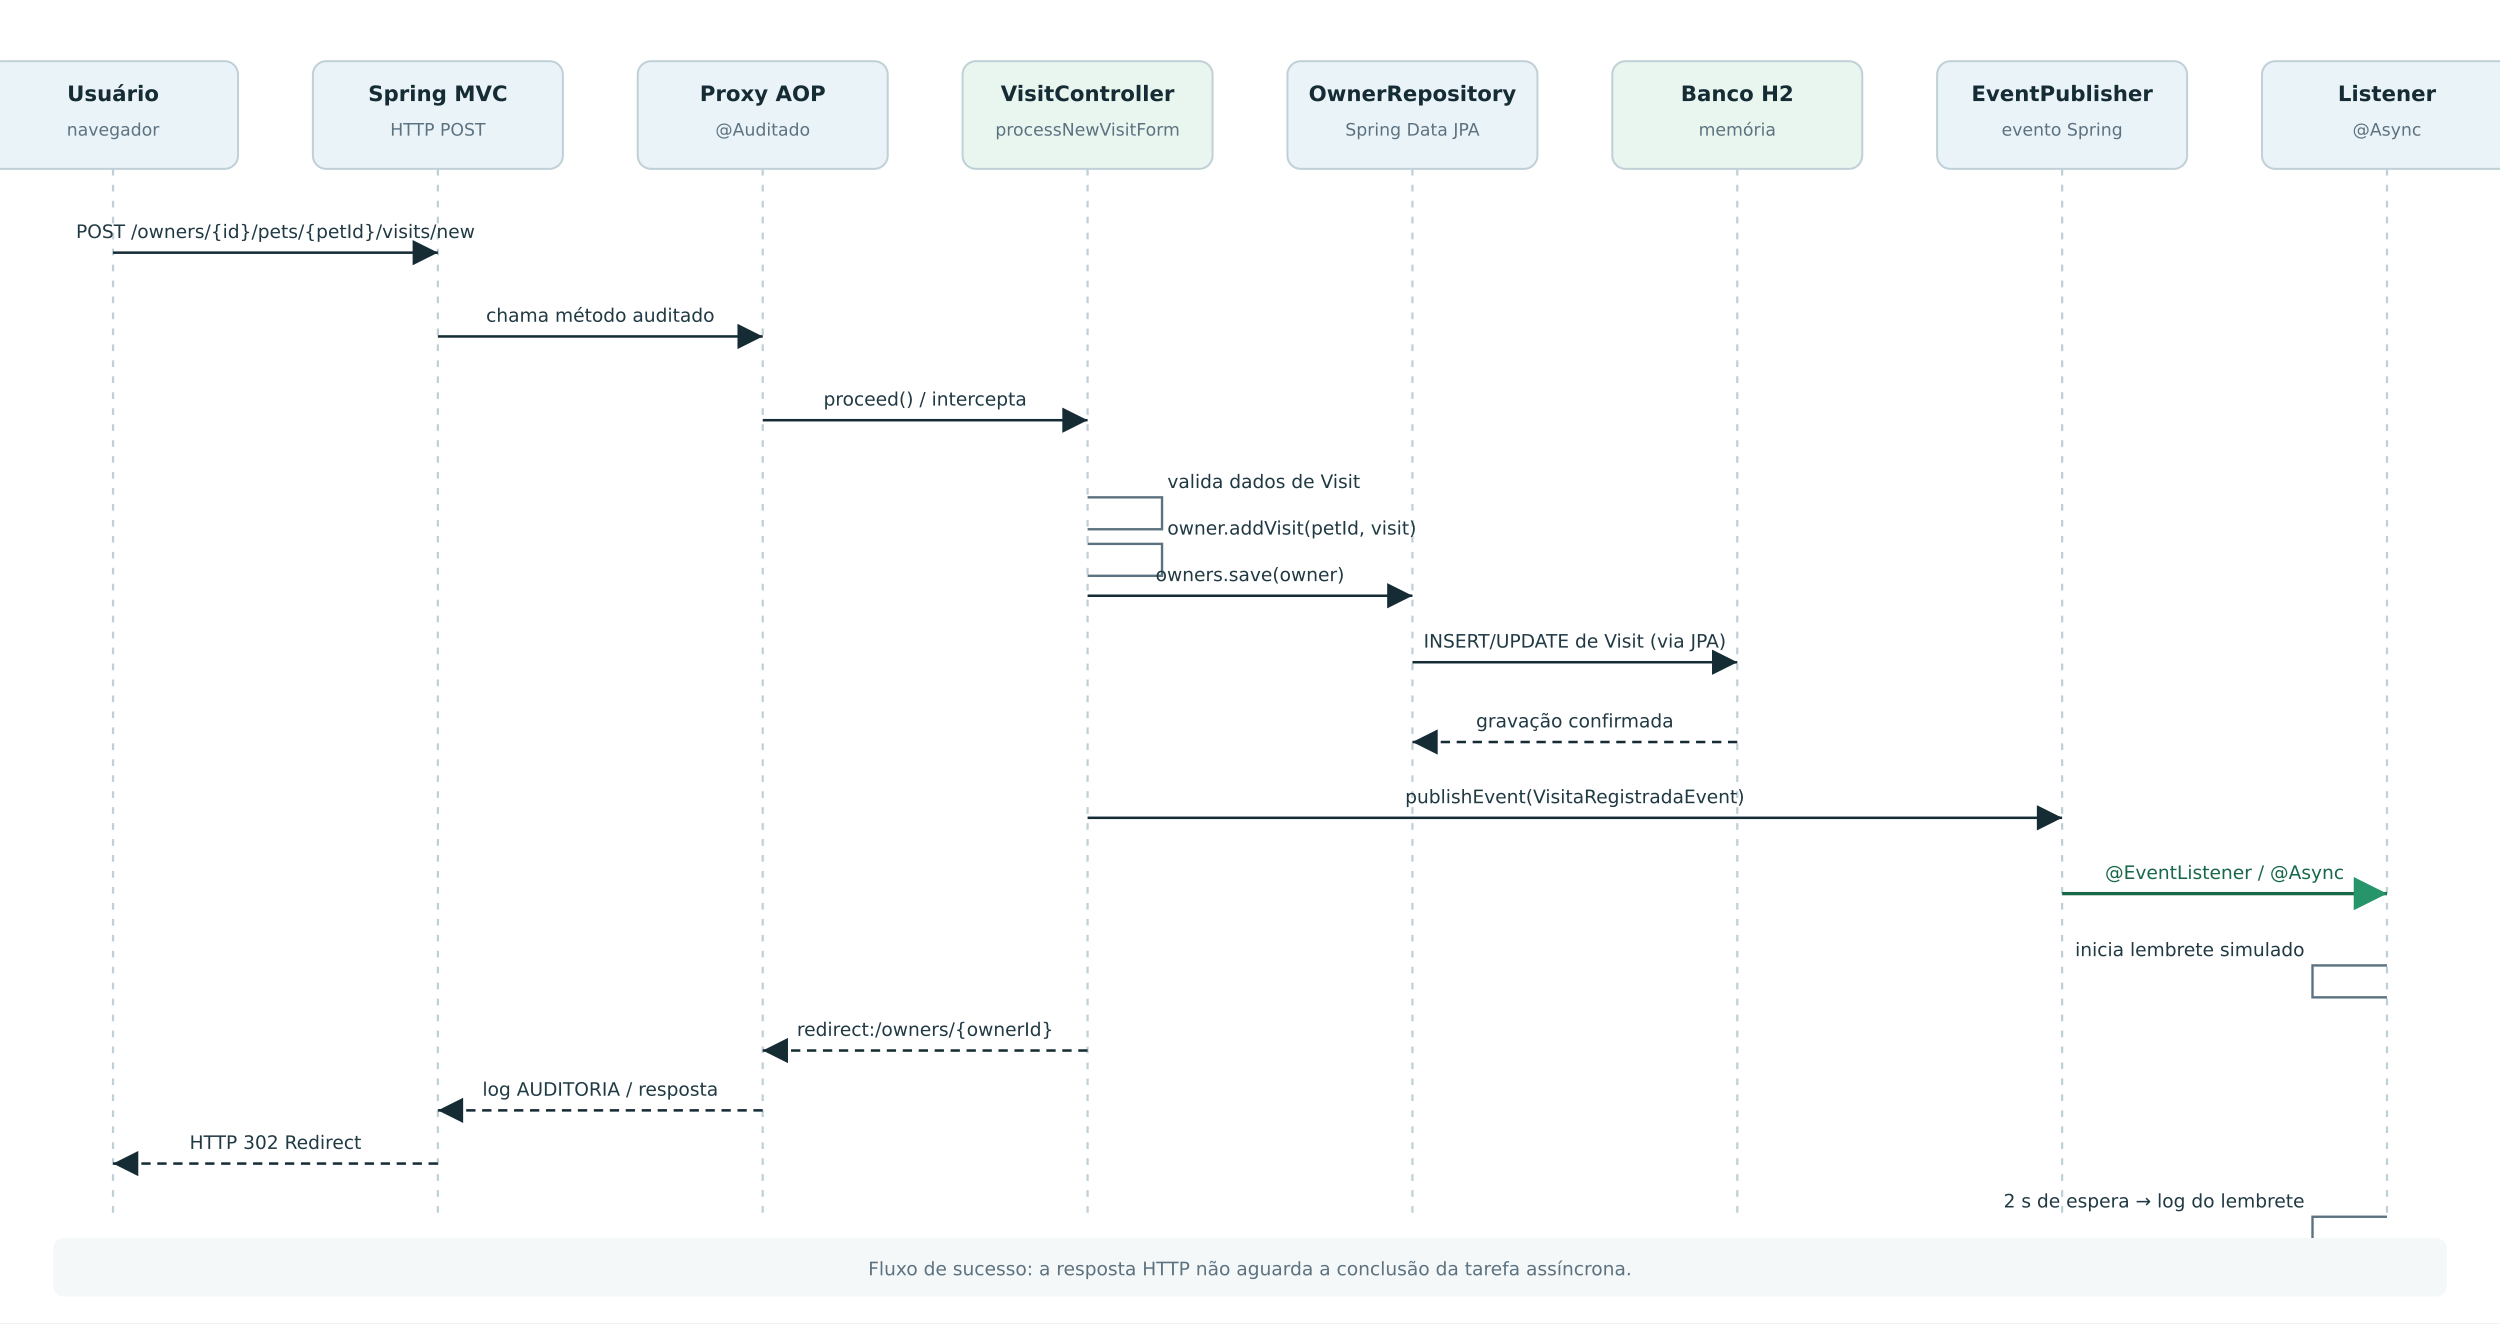
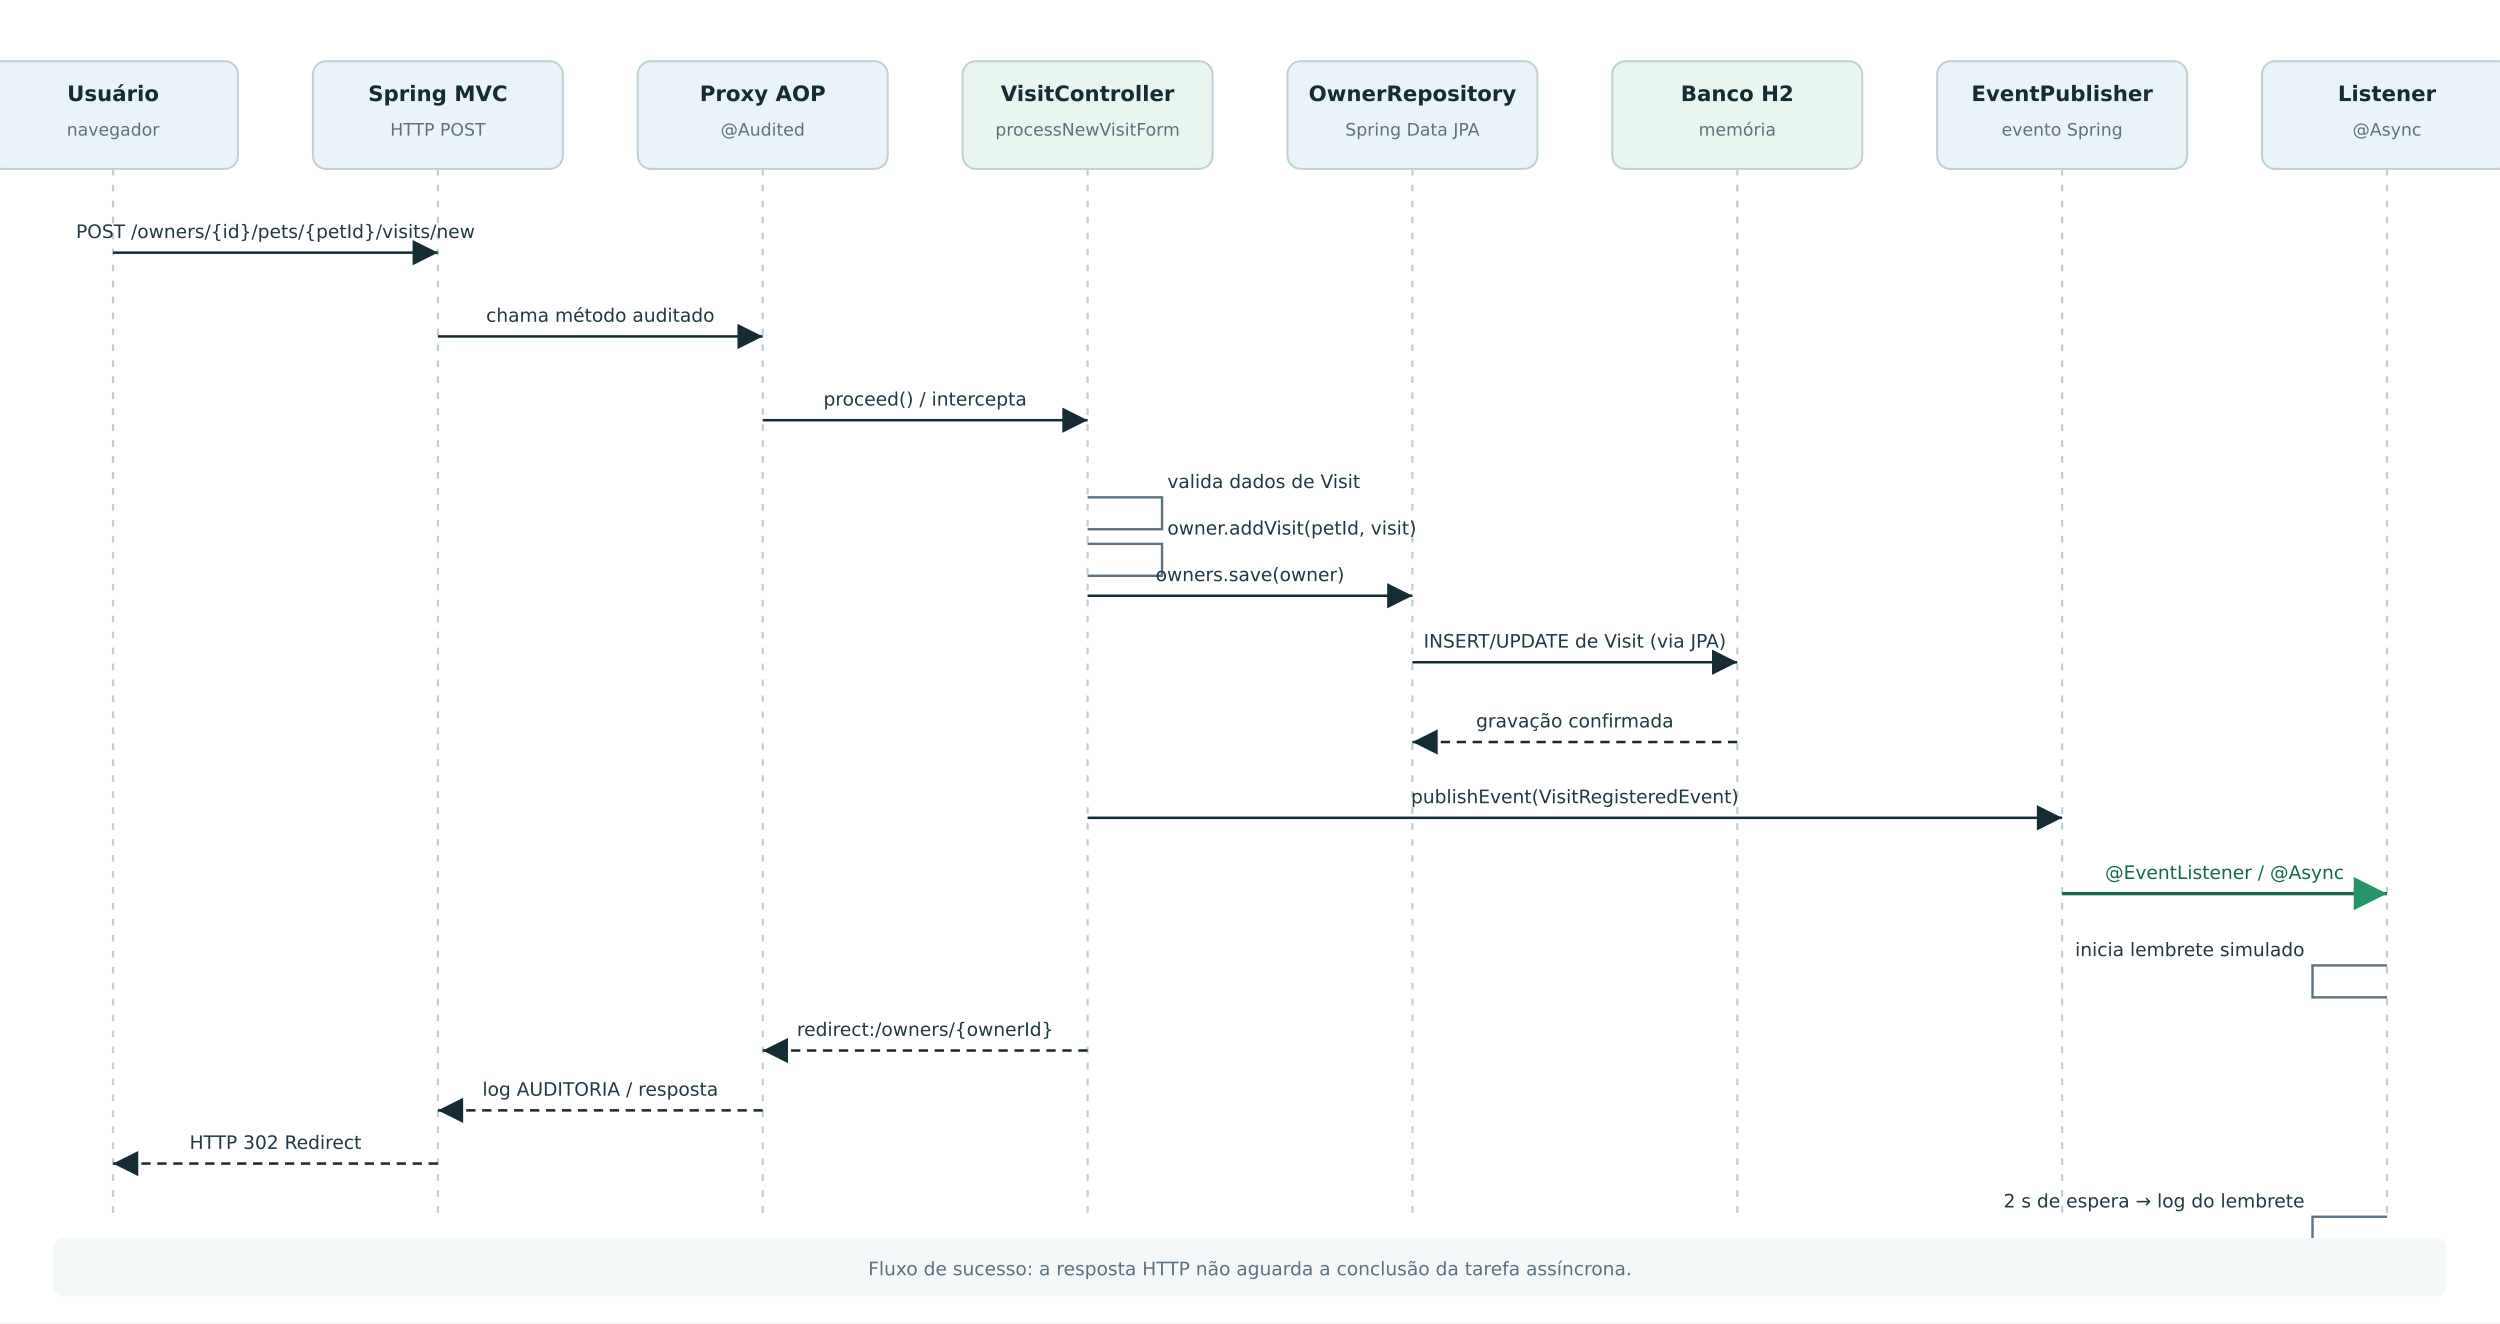
<svg xmlns="http://www.w3.org/2000/svg" baseProfile="full" height="995" version="1.1" viewBox="0 0 1880 995" width="1880">
  <defs>
    <marker id="arrow-04_sequencia_registro_visita" markerHeight="10" markerWidth="11" orient="auto" refX="10" refY="5">
      <path d="M 0 0 L 10 5 L 0 10 z" fill="#162C35" />
    </marker>
    <marker id="arrowg-04_sequencia_registro_visita" markerHeight="10" markerWidth="11" orient="auto" refX="10" refY="5">
      <path d="M 0 0 L 10 5 L 0 10 z" fill="#26956A" />
    </marker>
  </defs>
  <rect fill="white" height="995" width="1880" x="0" y="0" />
  <rect fill="#EAF3F8" height="81" rx="10" stroke="#BFD0D6" stroke-width="1.5" width="188" x="-9.0" y="46" />
  <text fill="#162C35" font-family="DejaVu Sans, Verdana, sans-serif" font-size="16" font-weight="bold" text-anchor="middle" x="85.0" y="76">Usuário</text>
  <text fill="#5C7280" font-family="DejaVu Sans, Verdana, sans-serif" font-size="13" font-weight="normal" text-anchor="middle" x="85.0" y="102">navegador</text>
  <line stroke="#BFD0D6" stroke-dasharray="5,7" stroke-width="1.7" x1="85.0" x2="85.0" y1="127" y2="919" />
  <rect fill="#EAF3F8" height="81" rx="10" stroke="#BFD0D6" stroke-width="1.5" width="188" x="235.286" y="46" />
  <text fill="#162C35" font-family="DejaVu Sans, Verdana, sans-serif" font-size="16" font-weight="bold" text-anchor="middle" x="329.286" y="76">Spring MVC</text>
  <text fill="#5C7280" font-family="DejaVu Sans, Verdana, sans-serif" font-size="13" font-weight="normal" text-anchor="middle" x="329.286" y="102">HTTP POST</text>
  <line stroke="#BFD0D6" stroke-dasharray="5,7" stroke-width="1.7" x1="329.286" x2="329.286" y1="127" y2="919" />
  <rect fill="#EAF3F8" height="81" rx="10" stroke="#BFD0D6" stroke-width="1.5" width="188" x="479.571" y="46" />
  <text fill="#162C35" font-family="DejaVu Sans, Verdana, sans-serif" font-size="16" font-weight="bold" text-anchor="middle" x="573.571" y="76">Proxy AOP</text>
-   <text fill="#5C7280" font-family="DejaVu Sans, Verdana, sans-serif" font-size="13" font-weight="normal" text-anchor="middle" x="573.571" y="102">@Auditado</text>
+   <text fill="#5C7280" font-family="DejaVu Sans, Verdana, sans-serif" font-size="13" font-weight="normal" text-anchor="middle" x="573.571" y="102">@Audited</text>
  <line stroke="#BFD0D6" stroke-dasharray="5,7" stroke-width="1.7" x1="573.571" x2="573.571" y1="127" y2="919" />
  <rect fill="#E8F6EF" height="81" rx="10" stroke="#BFD0D6" stroke-width="1.5" width="188" x="723.857" y="46" />
  <text fill="#162C35" font-family="DejaVu Sans, Verdana, sans-serif" font-size="16" font-weight="bold" text-anchor="middle" x="817.857" y="76">VisitController</text>
  <text fill="#5C7280" font-family="DejaVu Sans, Verdana, sans-serif" font-size="13" font-weight="normal" text-anchor="middle" x="817.857" y="102">processNewVisitForm</text>
  <line stroke="#BFD0D6" stroke-dasharray="5,7" stroke-width="1.7" x1="817.857" x2="817.857" y1="127" y2="919" />
  <rect fill="#EAF3F8" height="81" rx="10" stroke="#BFD0D6" stroke-width="1.5" width="188" x="968.143" y="46" />
  <text fill="#162C35" font-family="DejaVu Sans, Verdana, sans-serif" font-size="16" font-weight="bold" text-anchor="middle" x="1062.143" y="76">OwnerRepository</text>
  <text fill="#5C7280" font-family="DejaVu Sans, Verdana, sans-serif" font-size="13" font-weight="normal" text-anchor="middle" x="1062.143" y="102">Spring Data JPA</text>
  <line stroke="#BFD0D6" stroke-dasharray="5,7" stroke-width="1.7" x1="1062.143" x2="1062.143" y1="127" y2="919" />
  <rect fill="#E8F6EF" height="81" rx="10" stroke="#BFD0D6" stroke-width="1.5" width="188" x="1212.429" y="46" />
  <text fill="#162C35" font-family="DejaVu Sans, Verdana, sans-serif" font-size="16" font-weight="bold" text-anchor="middle" x="1306.429" y="76">Banco H2</text>
  <text fill="#5C7280" font-family="DejaVu Sans, Verdana, sans-serif" font-size="13" font-weight="normal" text-anchor="middle" x="1306.429" y="102">memória</text>
  <line stroke="#BFD0D6" stroke-dasharray="5,7" stroke-width="1.7" x1="1306.429" x2="1306.429" y1="127" y2="919" />
  <rect fill="#EAF3F8" height="81" rx="10" stroke="#BFD0D6" stroke-width="1.5" width="188" x="1456.714" y="46" />
  <text fill="#162C35" font-family="DejaVu Sans, Verdana, sans-serif" font-size="16" font-weight="bold" text-anchor="middle" x="1550.714" y="76">EventPublisher</text>
  <text fill="#5C7280" font-family="DejaVu Sans, Verdana, sans-serif" font-size="13" font-weight="normal" text-anchor="middle" x="1550.714" y="102">evento Spring</text>
  <line stroke="#BFD0D6" stroke-dasharray="5,7" stroke-width="1.7" x1="1550.714" x2="1550.714" y1="127" y2="919" />
  <rect fill="#EAF3F8" height="81" rx="10" stroke="#BFD0D6" stroke-width="1.5" width="188" x="1701.0" y="46" />
  <text fill="#162C35" font-family="DejaVu Sans, Verdana, sans-serif" font-size="16" font-weight="bold" text-anchor="middle" x="1795.0" y="76">Listener</text>
  <text fill="#5C7280" font-family="DejaVu Sans, Verdana, sans-serif" font-size="13" font-weight="normal" text-anchor="middle" x="1795.0" y="102">@Async</text>
  <line stroke="#BFD0D6" stroke-dasharray="5,7" stroke-width="1.7" x1="1795.0" x2="1795.0" y1="127" y2="919" />
  <line marker-end="url(#arrow-04_sequencia_registro_visita)" stroke="#162C35" stroke-width="1.9" x1="85.0" x2="329.286" y1="190" y2="190" />
  <text fill="#203943" font-family="DejaVu Sans, Verdana, sans-serif" font-size="14" font-weight="normal" text-anchor="middle" x="207.143" y="179">POST /owners/{id}/pets/{petId}/visits/new</text>
  <line marker-end="url(#arrow-04_sequencia_registro_visita)" stroke="#162C35" stroke-width="1.9" x1="329.286" x2="573.571" y1="253" y2="253" />
  <text fill="#203943" font-family="DejaVu Sans, Verdana, sans-serif" font-size="14" font-weight="normal" text-anchor="middle" x="451.429" y="242">chama método auditado</text>
  <line marker-end="url(#arrow-04_sequencia_registro_visita)" stroke="#162C35" stroke-width="1.9" x1="573.571" x2="817.857" y1="316" y2="316" />
  <text fill="#203943" font-family="DejaVu Sans, Verdana, sans-serif" font-size="14" font-weight="normal" text-anchor="middle" x="695.714" y="305">proceed() / intercepta</text>
  <path d="M817.857 374 h56 v24 h-56" fill="none" stroke="#5C7280" stroke-width="1.8" />
  <text fill="#203943" font-family="DejaVu Sans, Verdana, sans-serif" font-size="14" font-weight="normal" text-anchor="start" x="877.857" y="367">valida dados de Visit</text>
  <path d="M817.857 409 h56 v24 h-56" fill="none" stroke="#5C7280" stroke-width="1.8" />
  <text fill="#203943" font-family="DejaVu Sans, Verdana, sans-serif" font-size="14" font-weight="normal" text-anchor="start" x="877.857" y="402">owner.addVisit(petId, visit)</text>
  <line marker-end="url(#arrow-04_sequencia_registro_visita)" stroke="#162C35" stroke-width="1.9" x1="817.857" x2="1062.143" y1="448" y2="448" />
  <text fill="#203943" font-family="DejaVu Sans, Verdana, sans-serif" font-size="14" font-weight="normal" text-anchor="middle" x="940.0" y="437">owners.save(owner)</text>
  <line marker-end="url(#arrow-04_sequencia_registro_visita)" stroke="#162C35" stroke-width="1.9" x1="1062.143" x2="1306.429" y1="498" y2="498" />
  <text fill="#203943" font-family="DejaVu Sans, Verdana, sans-serif" font-size="14" font-weight="normal" text-anchor="middle" x="1184.286" y="487">INSERT/UPDATE de Visit (via JPA)</text>
  <line marker-end="url(#arrow-04_sequencia_registro_visita)" stroke="#162C35" stroke-dasharray="7,5" stroke-width="1.9" x1="1306.429" x2="1062.143" y1="558" y2="558" />
  <text fill="#203943" font-family="DejaVu Sans, Verdana, sans-serif" font-size="14" font-weight="normal" text-anchor="middle" x="1184.286" y="547">gravação confirmada</text>
  <line marker-end="url(#arrow-04_sequencia_registro_visita)" stroke="#162C35" stroke-width="1.9" x1="817.857" x2="1550.714" y1="615" y2="615" />
-   <text fill="#203943" font-family="DejaVu Sans, Verdana, sans-serif" font-size="14" font-weight="normal" text-anchor="middle" x="1184.286" y="604">publishEvent(VisitaRegistradaEvent)</text>
+   <text fill="#203943" font-family="DejaVu Sans, Verdana, sans-serif" font-size="14" font-weight="normal" text-anchor="middle" x="1184.286" y="604">publishEvent(VisitRegisteredEvent)</text>
  <line marker-end="url(#arrowg-04_sequencia_registro_visita)" stroke="#176749" stroke-width="2.5" x1="1550.714" x2="1795.0" y1="672" y2="672" />
  <text fill="#176749" font-family="DejaVu Sans, Verdana, sans-serif" font-size="14" font-weight="normal" text-anchor="middle" x="1672.857" y="661">@EventListener / @Async</text>
  <path d="M1795.0 726 h-56 v24 h56" fill="none" stroke="#5C7280" stroke-width="1.8" />
  <text fill="#203943" font-family="DejaVu Sans, Verdana, sans-serif" font-size="14" font-weight="normal" text-anchor="end" x="1733.0" y="719">inicia lembrete simulado</text>
  <line marker-end="url(#arrow-04_sequencia_registro_visita)" stroke="#162C35" stroke-dasharray="7,5" stroke-width="1.9" x1="817.857" x2="573.571" y1="790" y2="790" />
  <text fill="#203943" font-family="DejaVu Sans, Verdana, sans-serif" font-size="14" font-weight="normal" text-anchor="middle" x="695.714" y="779">redirect:/owners/{ownerId}</text>
  <line marker-end="url(#arrow-04_sequencia_registro_visita)" stroke="#162C35" stroke-dasharray="7,5" stroke-width="1.9" x1="573.571" x2="329.286" y1="835" y2="835" />
  <text fill="#203943" font-family="DejaVu Sans, Verdana, sans-serif" font-size="14" font-weight="normal" text-anchor="middle" x="451.429" y="824">log AUDITORIA / resposta</text>
  <line marker-end="url(#arrow-04_sequencia_registro_visita)" stroke="#162C35" stroke-dasharray="7,5" stroke-width="1.9" x1="329.286" x2="85.0" y1="875" y2="875" />
  <text fill="#203943" font-family="DejaVu Sans, Verdana, sans-serif" font-size="14" font-weight="normal" text-anchor="middle" x="207.143" y="864">HTTP 302 Redirect</text>
  <path d="M1795.0 915 h-56 v24 h56" fill="none" stroke="#5C7280" stroke-width="1.8" />
  <text fill="#203943" font-family="DejaVu Sans, Verdana, sans-serif" font-size="14" font-weight="normal" text-anchor="end" x="1733.0" y="908">2 s de espera → log do lembrete</text>
  <rect fill="#F5F8F9" height="44" rx="8" width="1800" x="40" y="931" />
  <text fill="#5C7280" font-family="DejaVu Sans, Verdana, sans-serif" font-size="14" font-weight="normal" text-anchor="middle" x="940.0" y="959">Fluxo de sucesso: a resposta HTTP não aguarda a conclusão da tarefa assíncrona.</text>
</svg>
